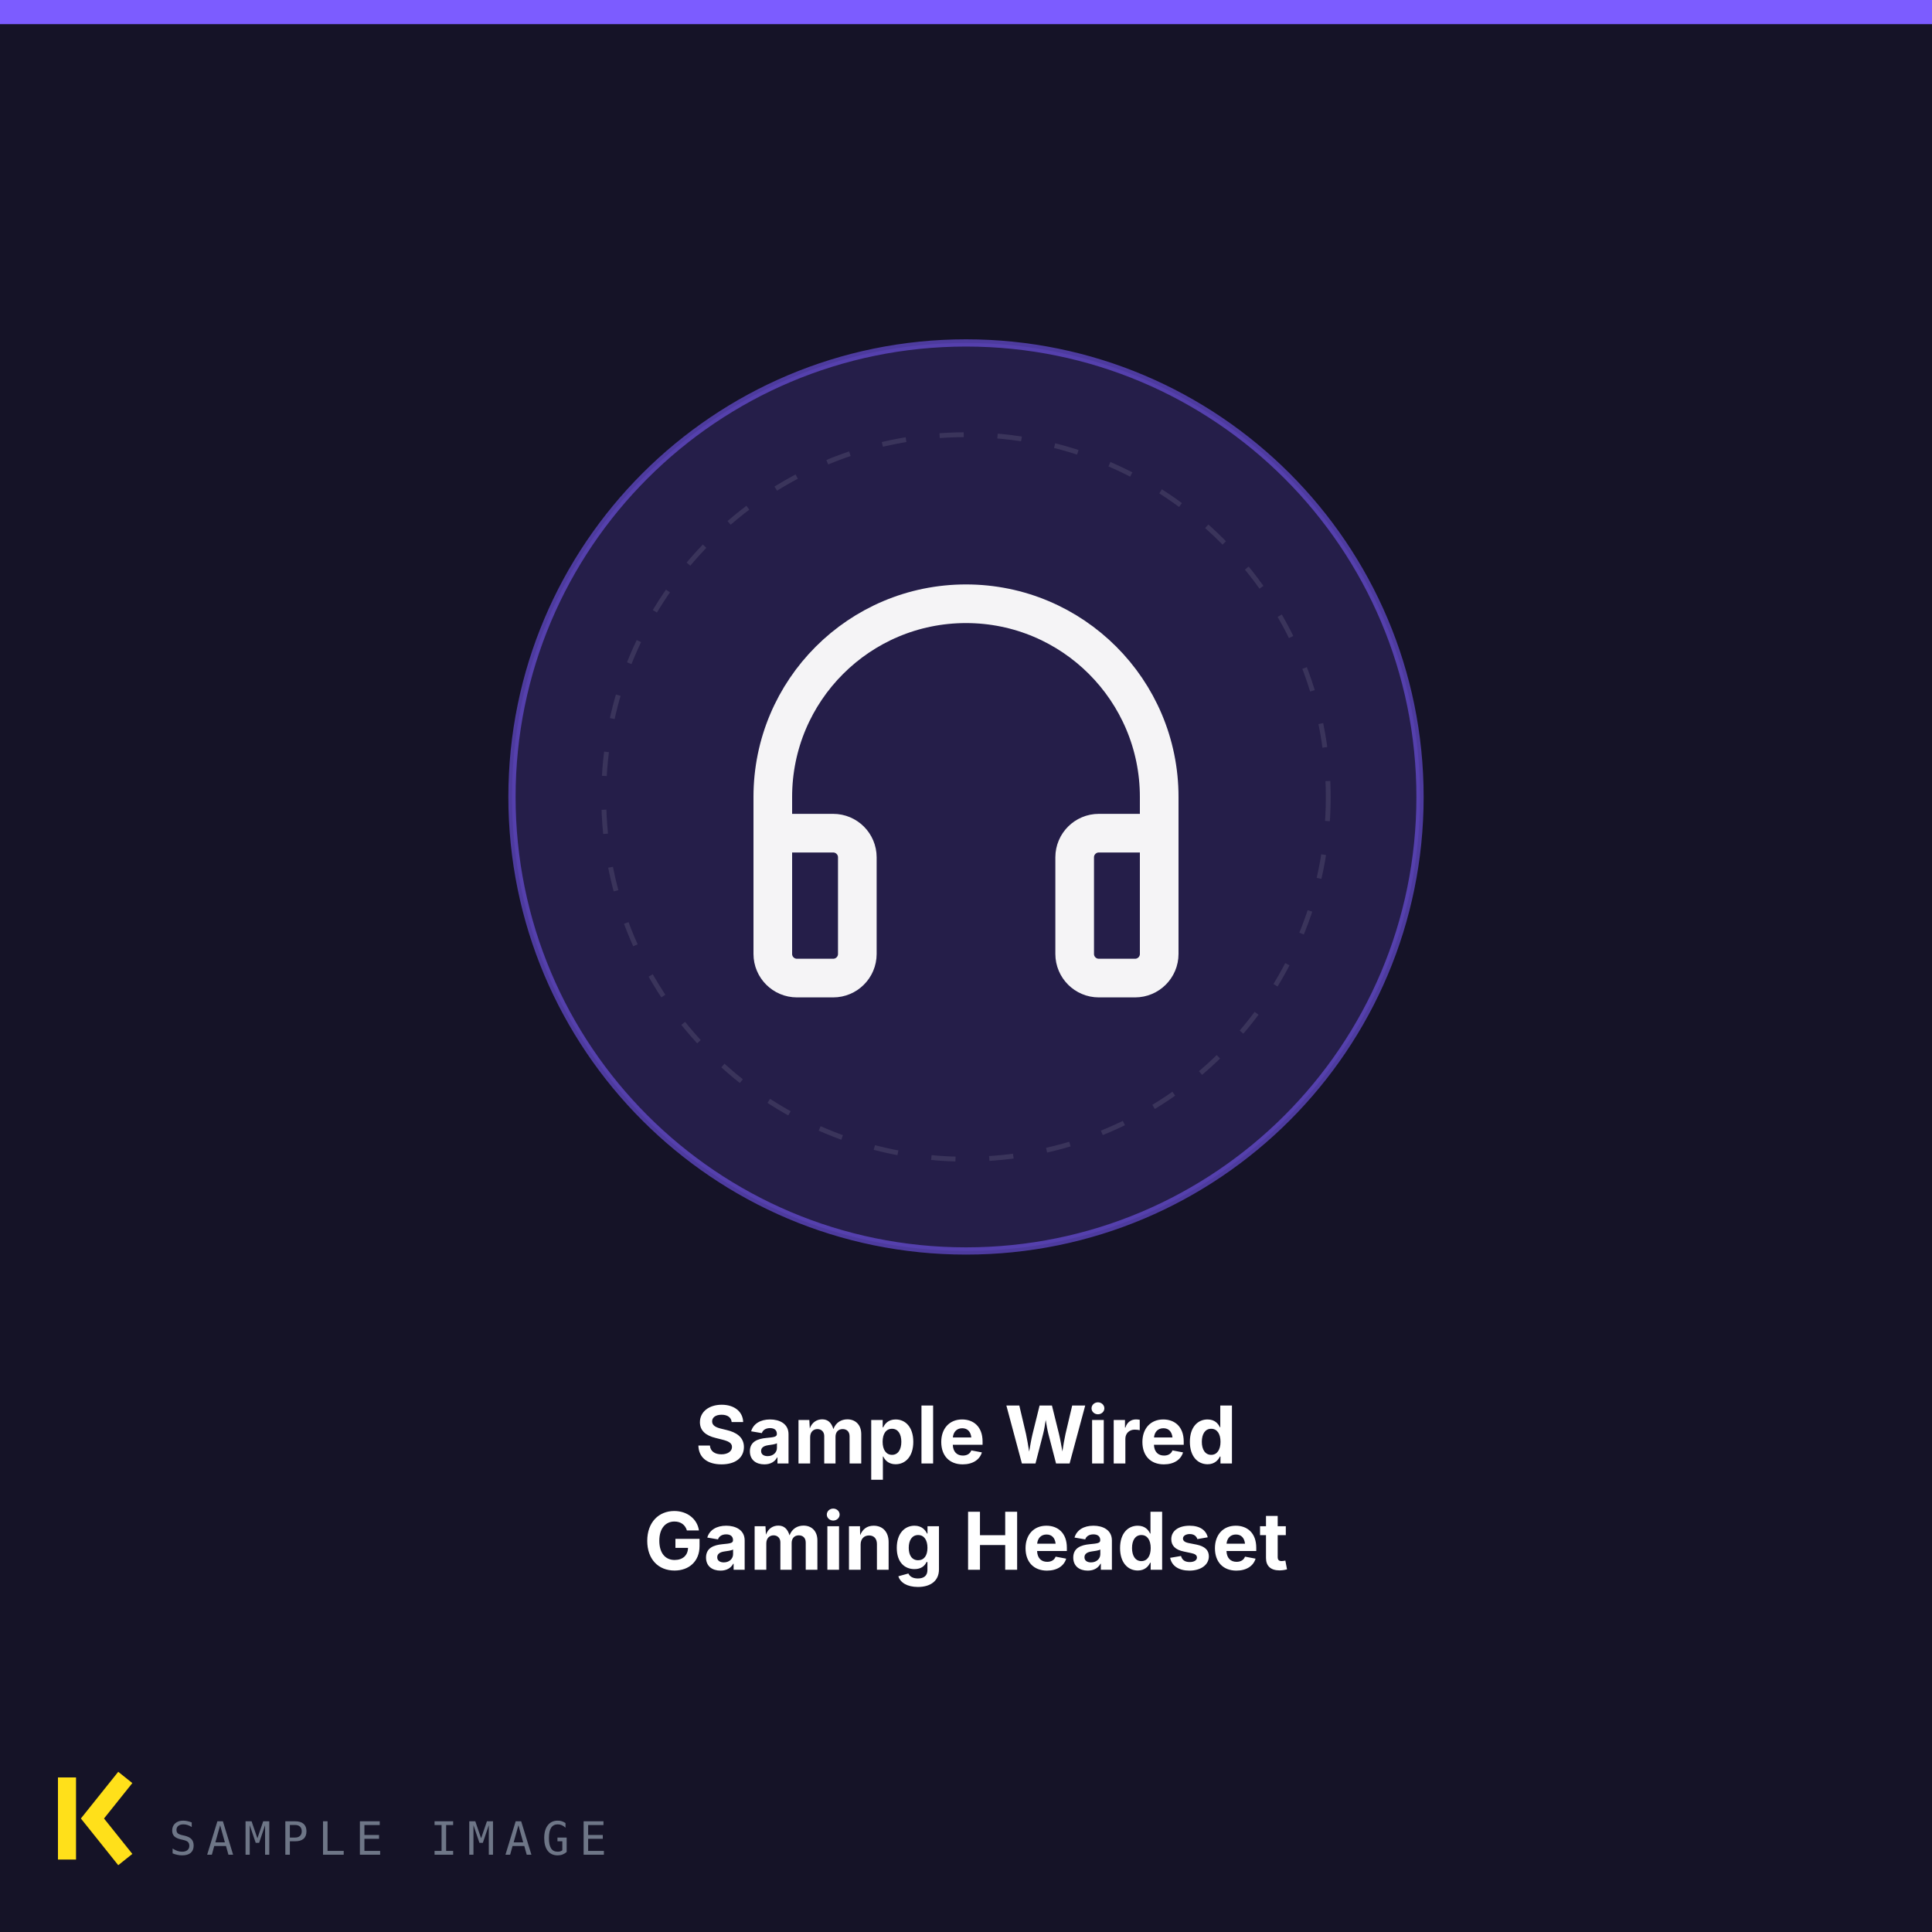
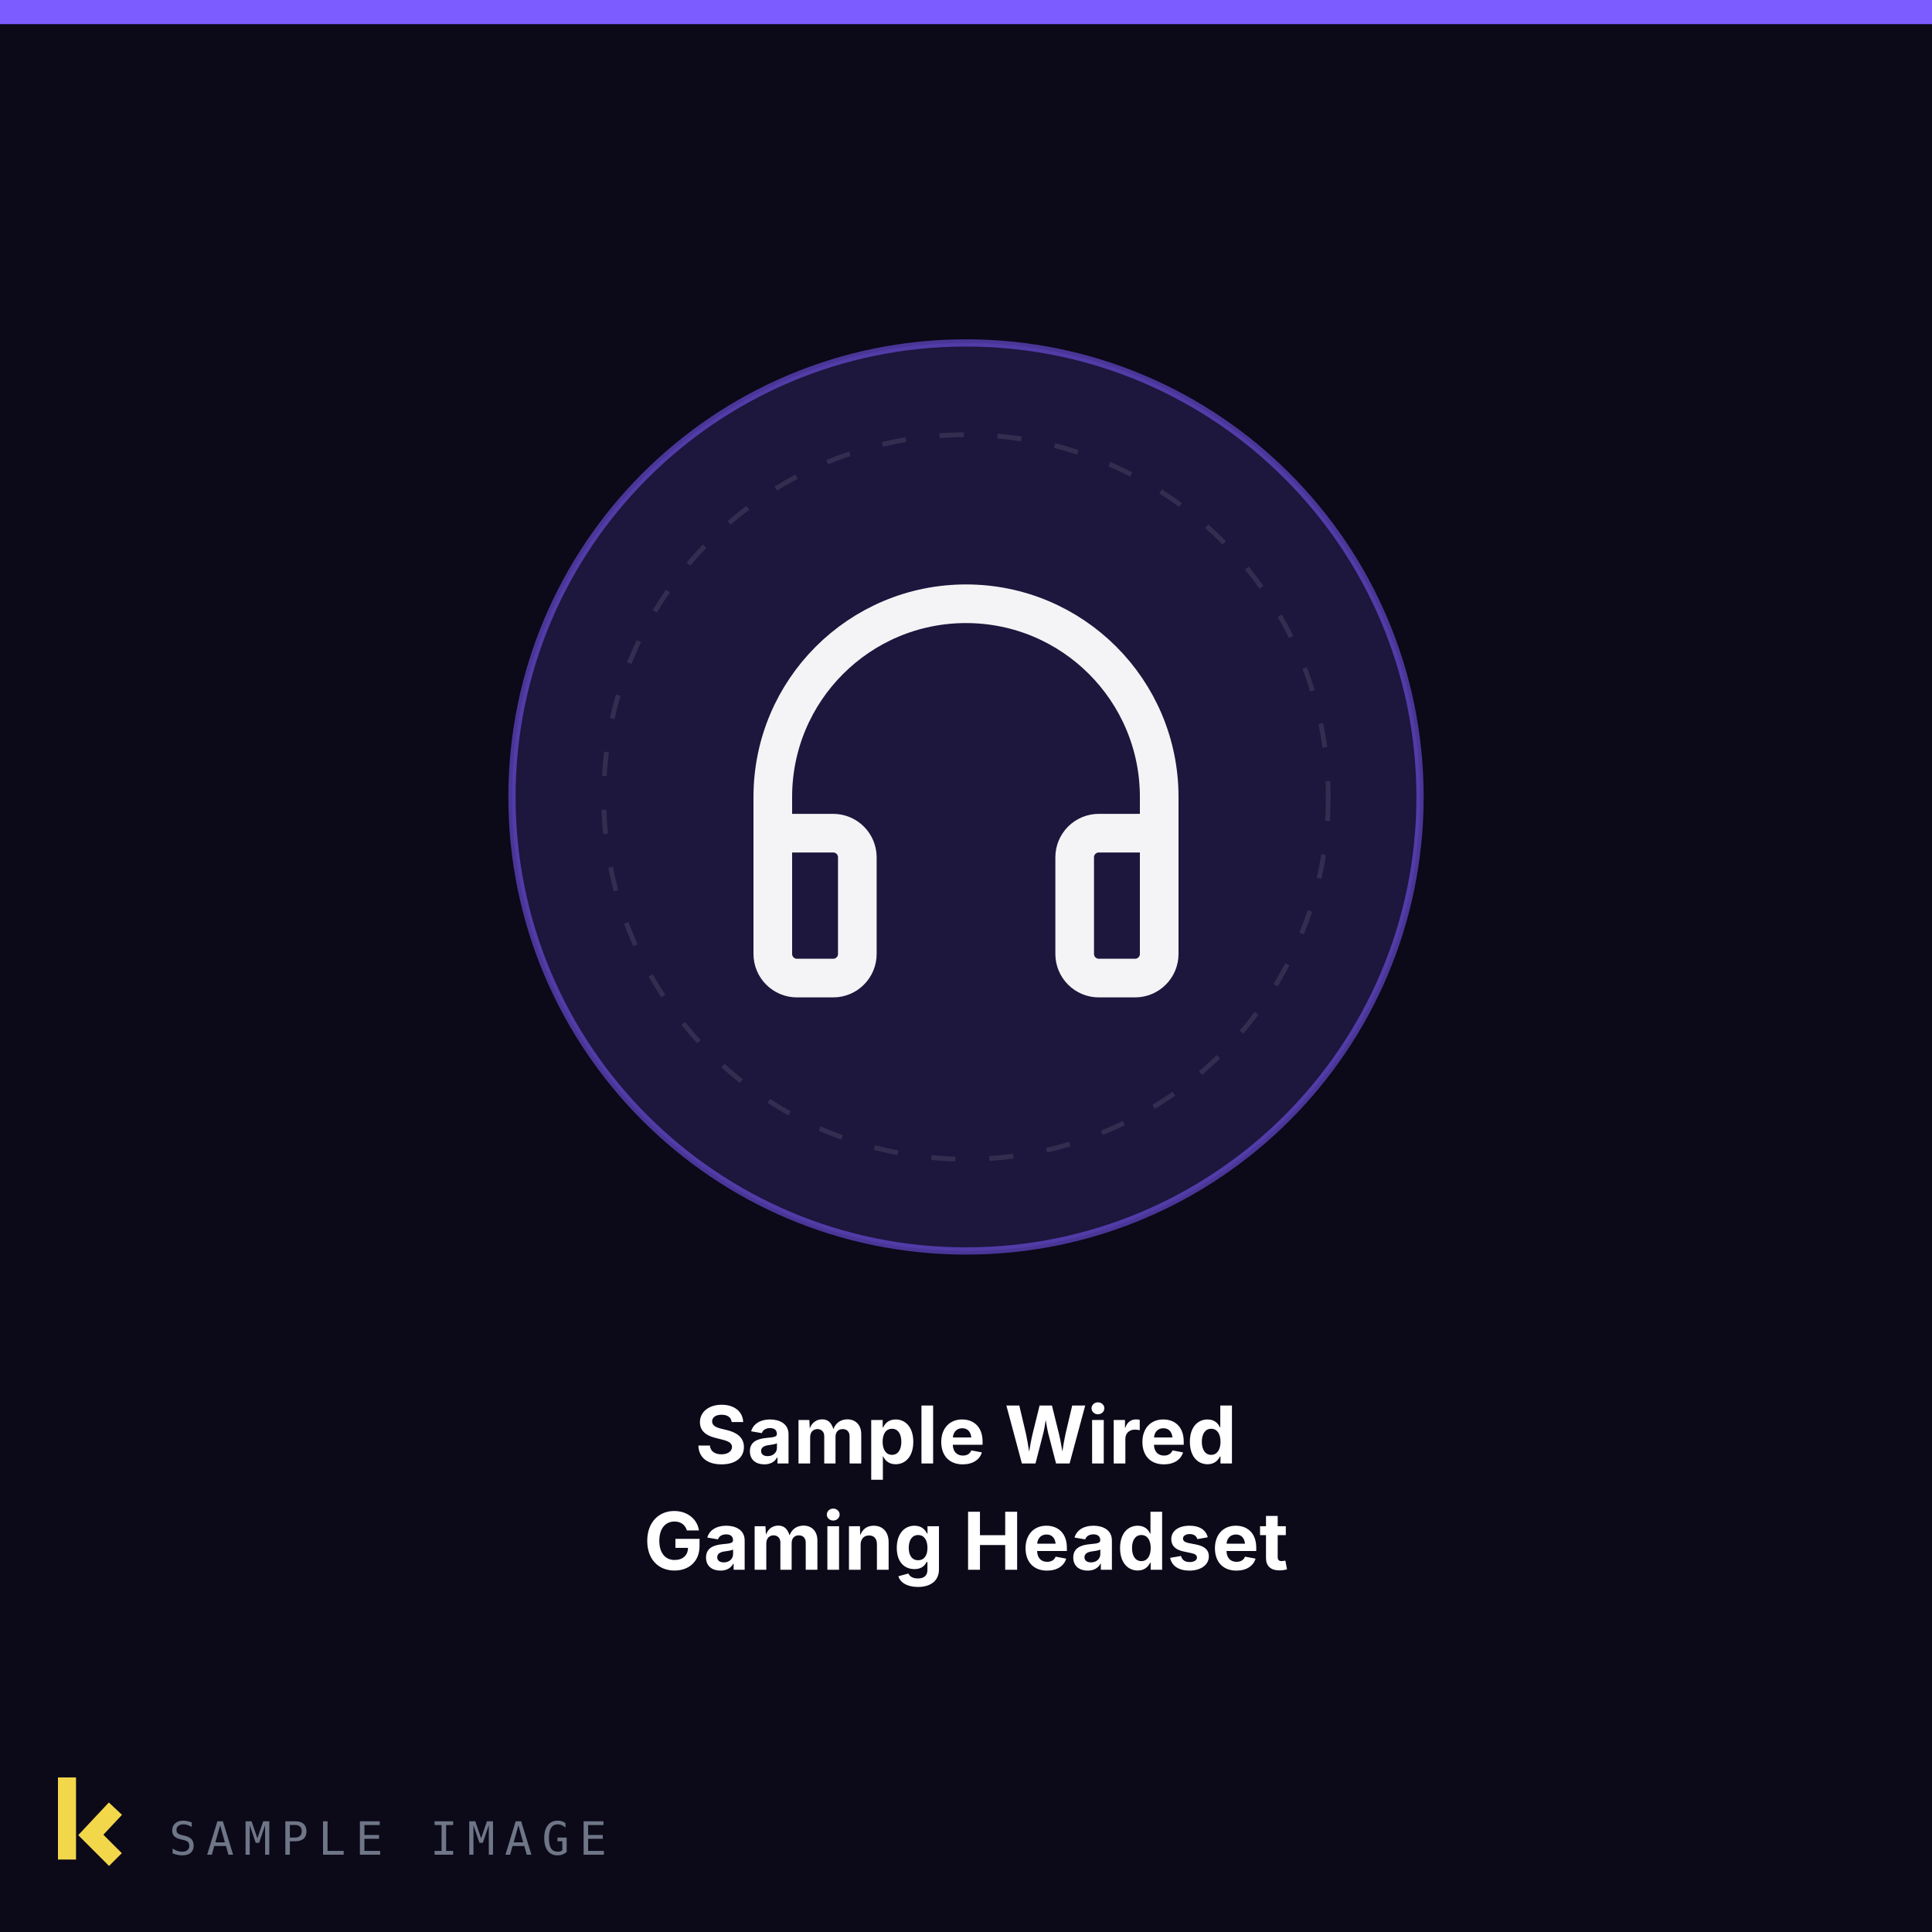
<svg xmlns="http://www.w3.org/2000/svg" viewBox="0 0 800 800" width="800" height="800" role="img" aria-label="Sample Wired Gaming Headset — sample product image">
-   <rect width="800" height="800" fill="#0A0B0F" />
+   <rect width="800" height="800" fill="#000000" />
  <rect width="800" height="800" fill="#7C5CFF" fill-opacity=".10" />
  <rect y="0" width="800" height="10" fill="#7C5CFF" />
  <circle cx="400" cy="330" r="188" fill="#7C5CFF" fill-opacity=".16" />
  <circle cx="400" cy="330" r="188" fill="none" stroke="#7C5CFF" stroke-opacity=".55" stroke-width="3" />
  <circle cx="400" cy="330" r="150" fill="none" stroke="#fff" stroke-opacity=".10" stroke-width="2" stroke-dasharray="10 14" />
  <g transform="translate(280 210) scale(10)" color="#ffffff" stroke-width="1.35" opacity=".95">
    <path d="M4 14v-2a8 8 0 1 1 16 0v2" fill="none" stroke="currentColor" stroke-width="1.6" stroke-linecap="round" stroke-linejoin="round" />
    <path d="M4 13.5h2.5a1 1 0 0 1 1 1v4a1 1 0 0 1-1 1H5a1 1 0 0 1-1-1v-5ZM20 13.5h-2.5a1 1 0 0 0-1 1v4a1 1 0 0 0 1 1H19a1 1 0 0 0 1-1v-5Z" fill="none" stroke="currentColor" stroke-width="1.6" stroke-linecap="round" stroke-linejoin="round" />
  </g>
-   <g transform="translate(24 736) scale(0.34)" fill="#FFE01A" color="#FFE01A">
+   <g transform="translate(24 736) scale(0.34)" fill="#F3D74B" color="#F3D74B">
    <rect x="0" y="0" width="22" height="100" />
-     <path d="M 82 0 L 42 50 L 82 100" fill="none" stroke="currentColor" stroke-width="22" stroke-linecap="butt" stroke-linejoin="miter" />
+     <path d="M 70 38 L 40 70 L 70 100" fill="none" stroke="currentColor" stroke-width="22" stroke-linecap="butt" stroke-linejoin="miter" />
  </g>
  <text x="70" y="768" font-family="ui-monospace, SFMono-Regular, Menlo, monospace" font-size="19" letter-spacing="4" fill="#6E7687">SAMPLE IMAGE</text>
  <g font-family="Space Grotesk, Inter, Segoe UI, Roboto, Helvetica, Arial, sans-serif">
    <text x="400" y="606" text-anchor="middle" font-size="33" font-weight="700" fill="#fff">Sample Wired</text>
    <text x="400" y="650" text-anchor="middle" font-size="33" font-weight="700" fill="#fff">Gaming Headset</text>
  </g>
</svg>
